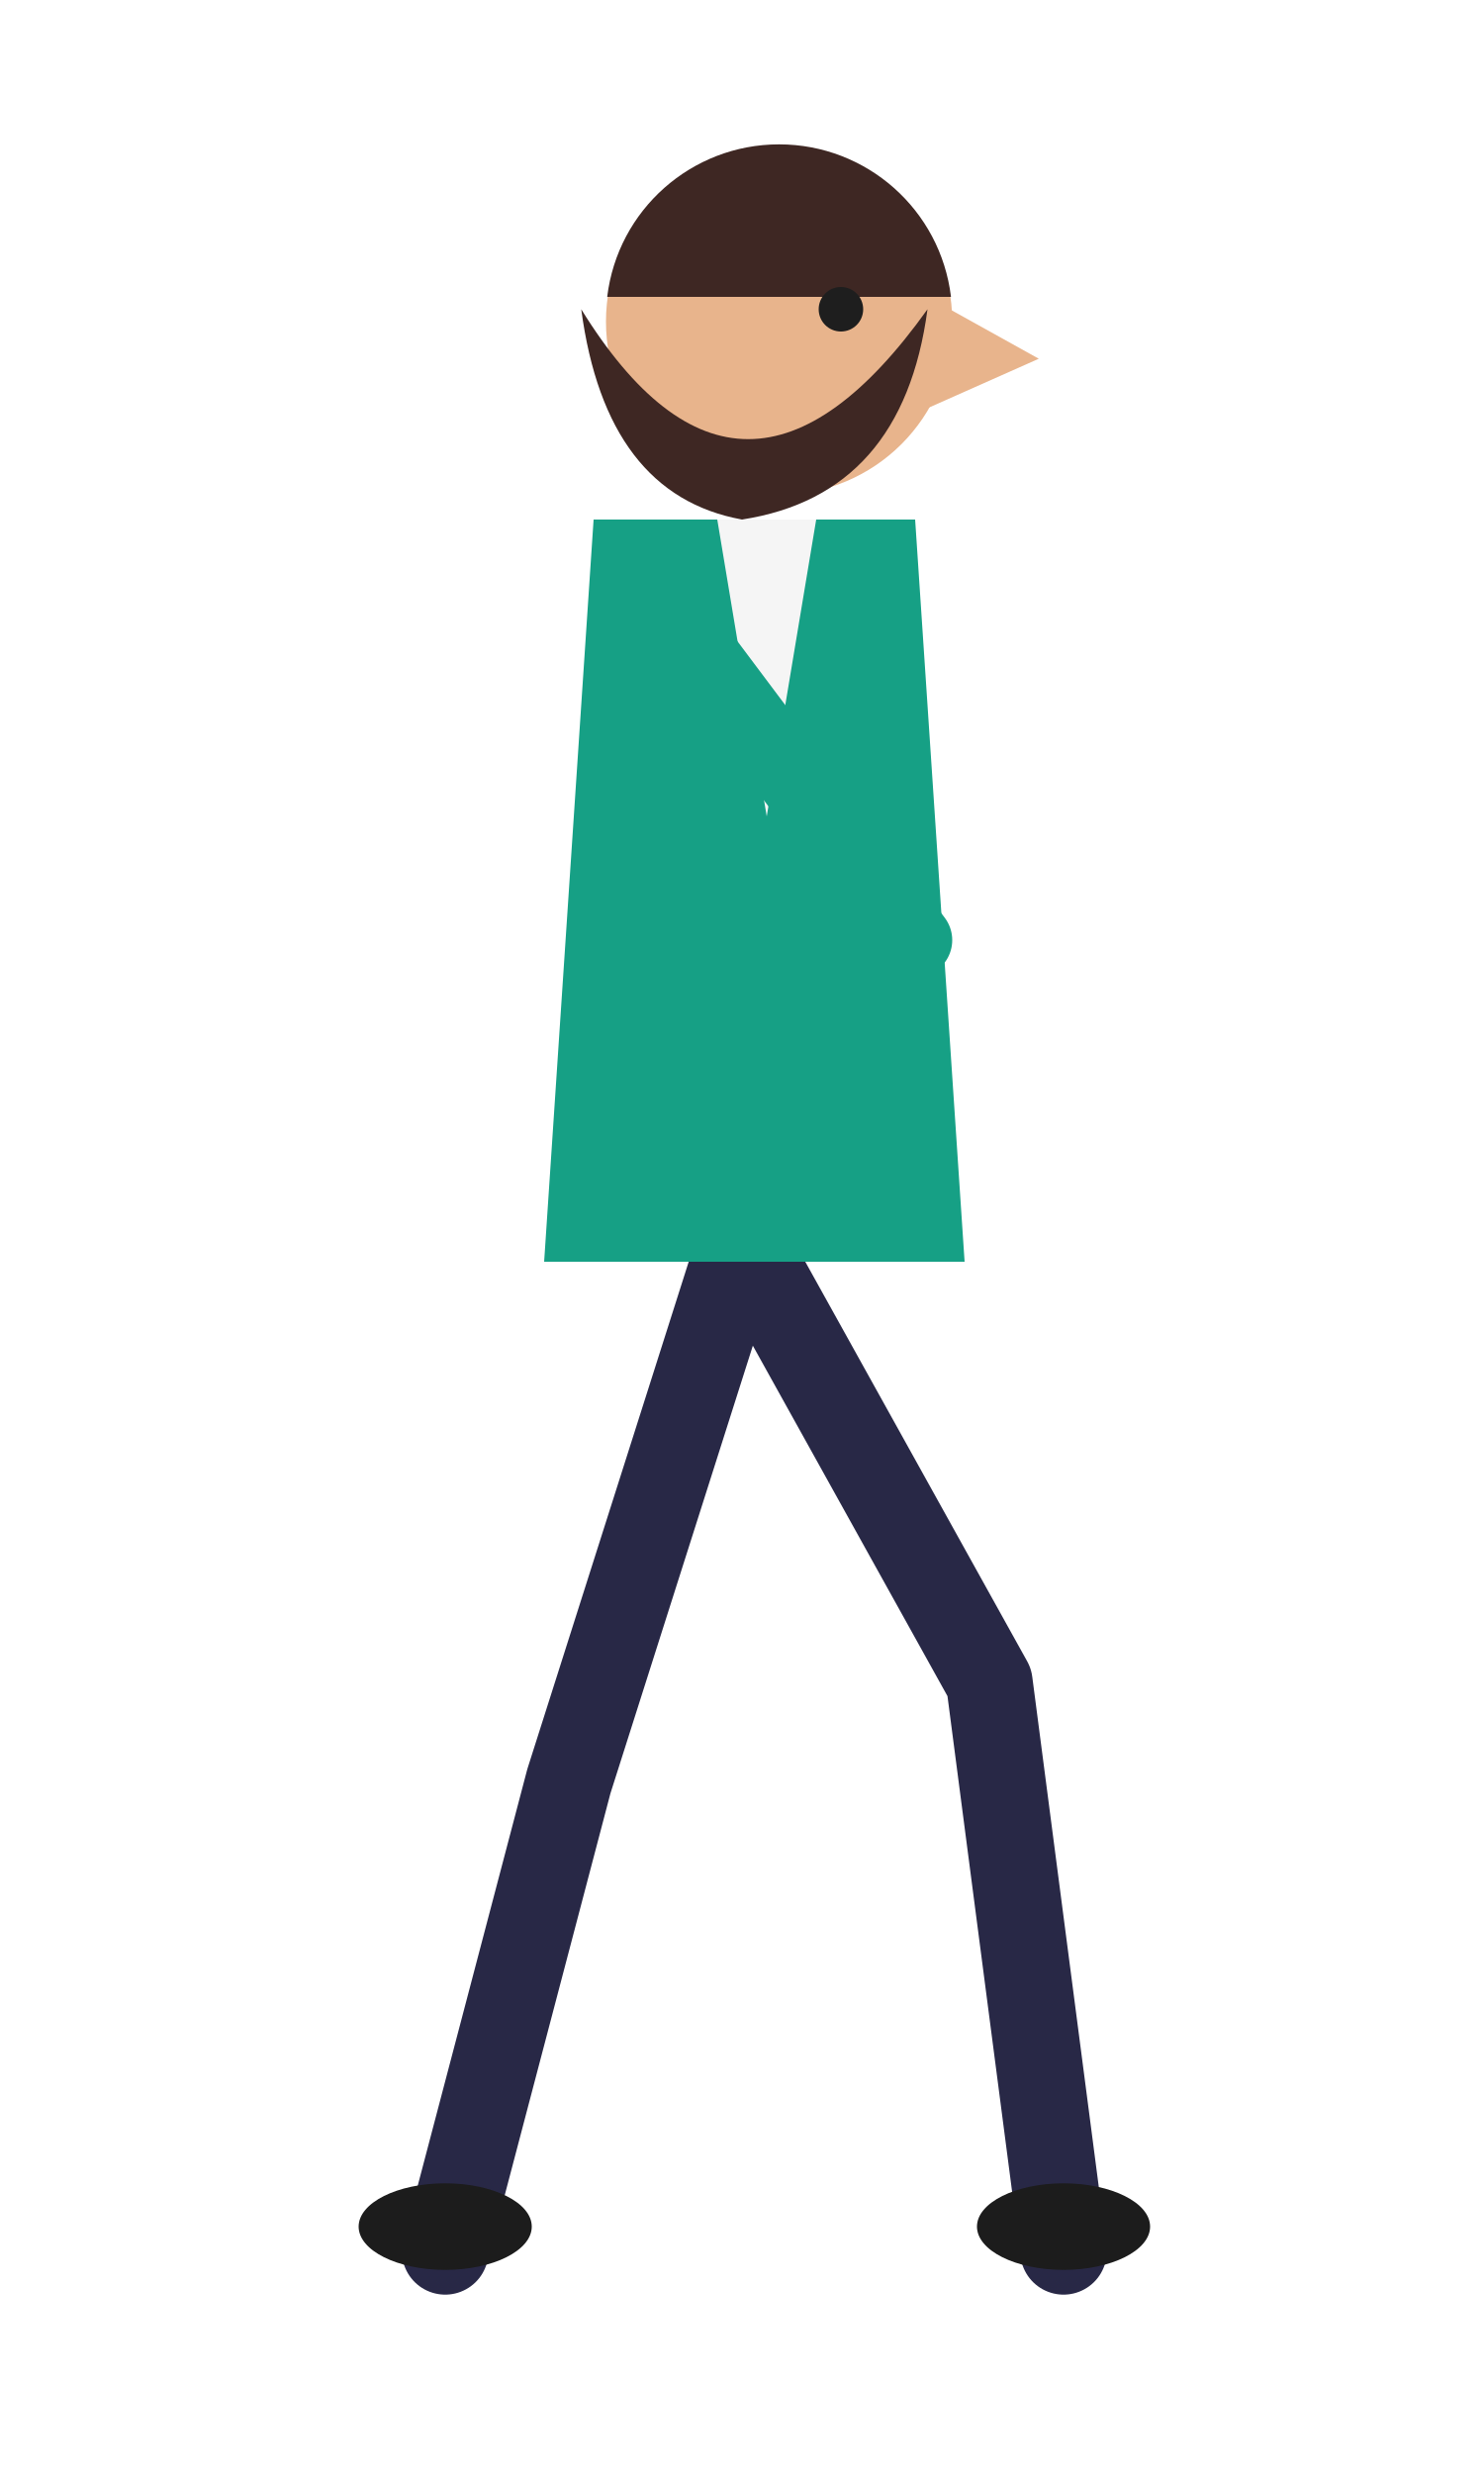
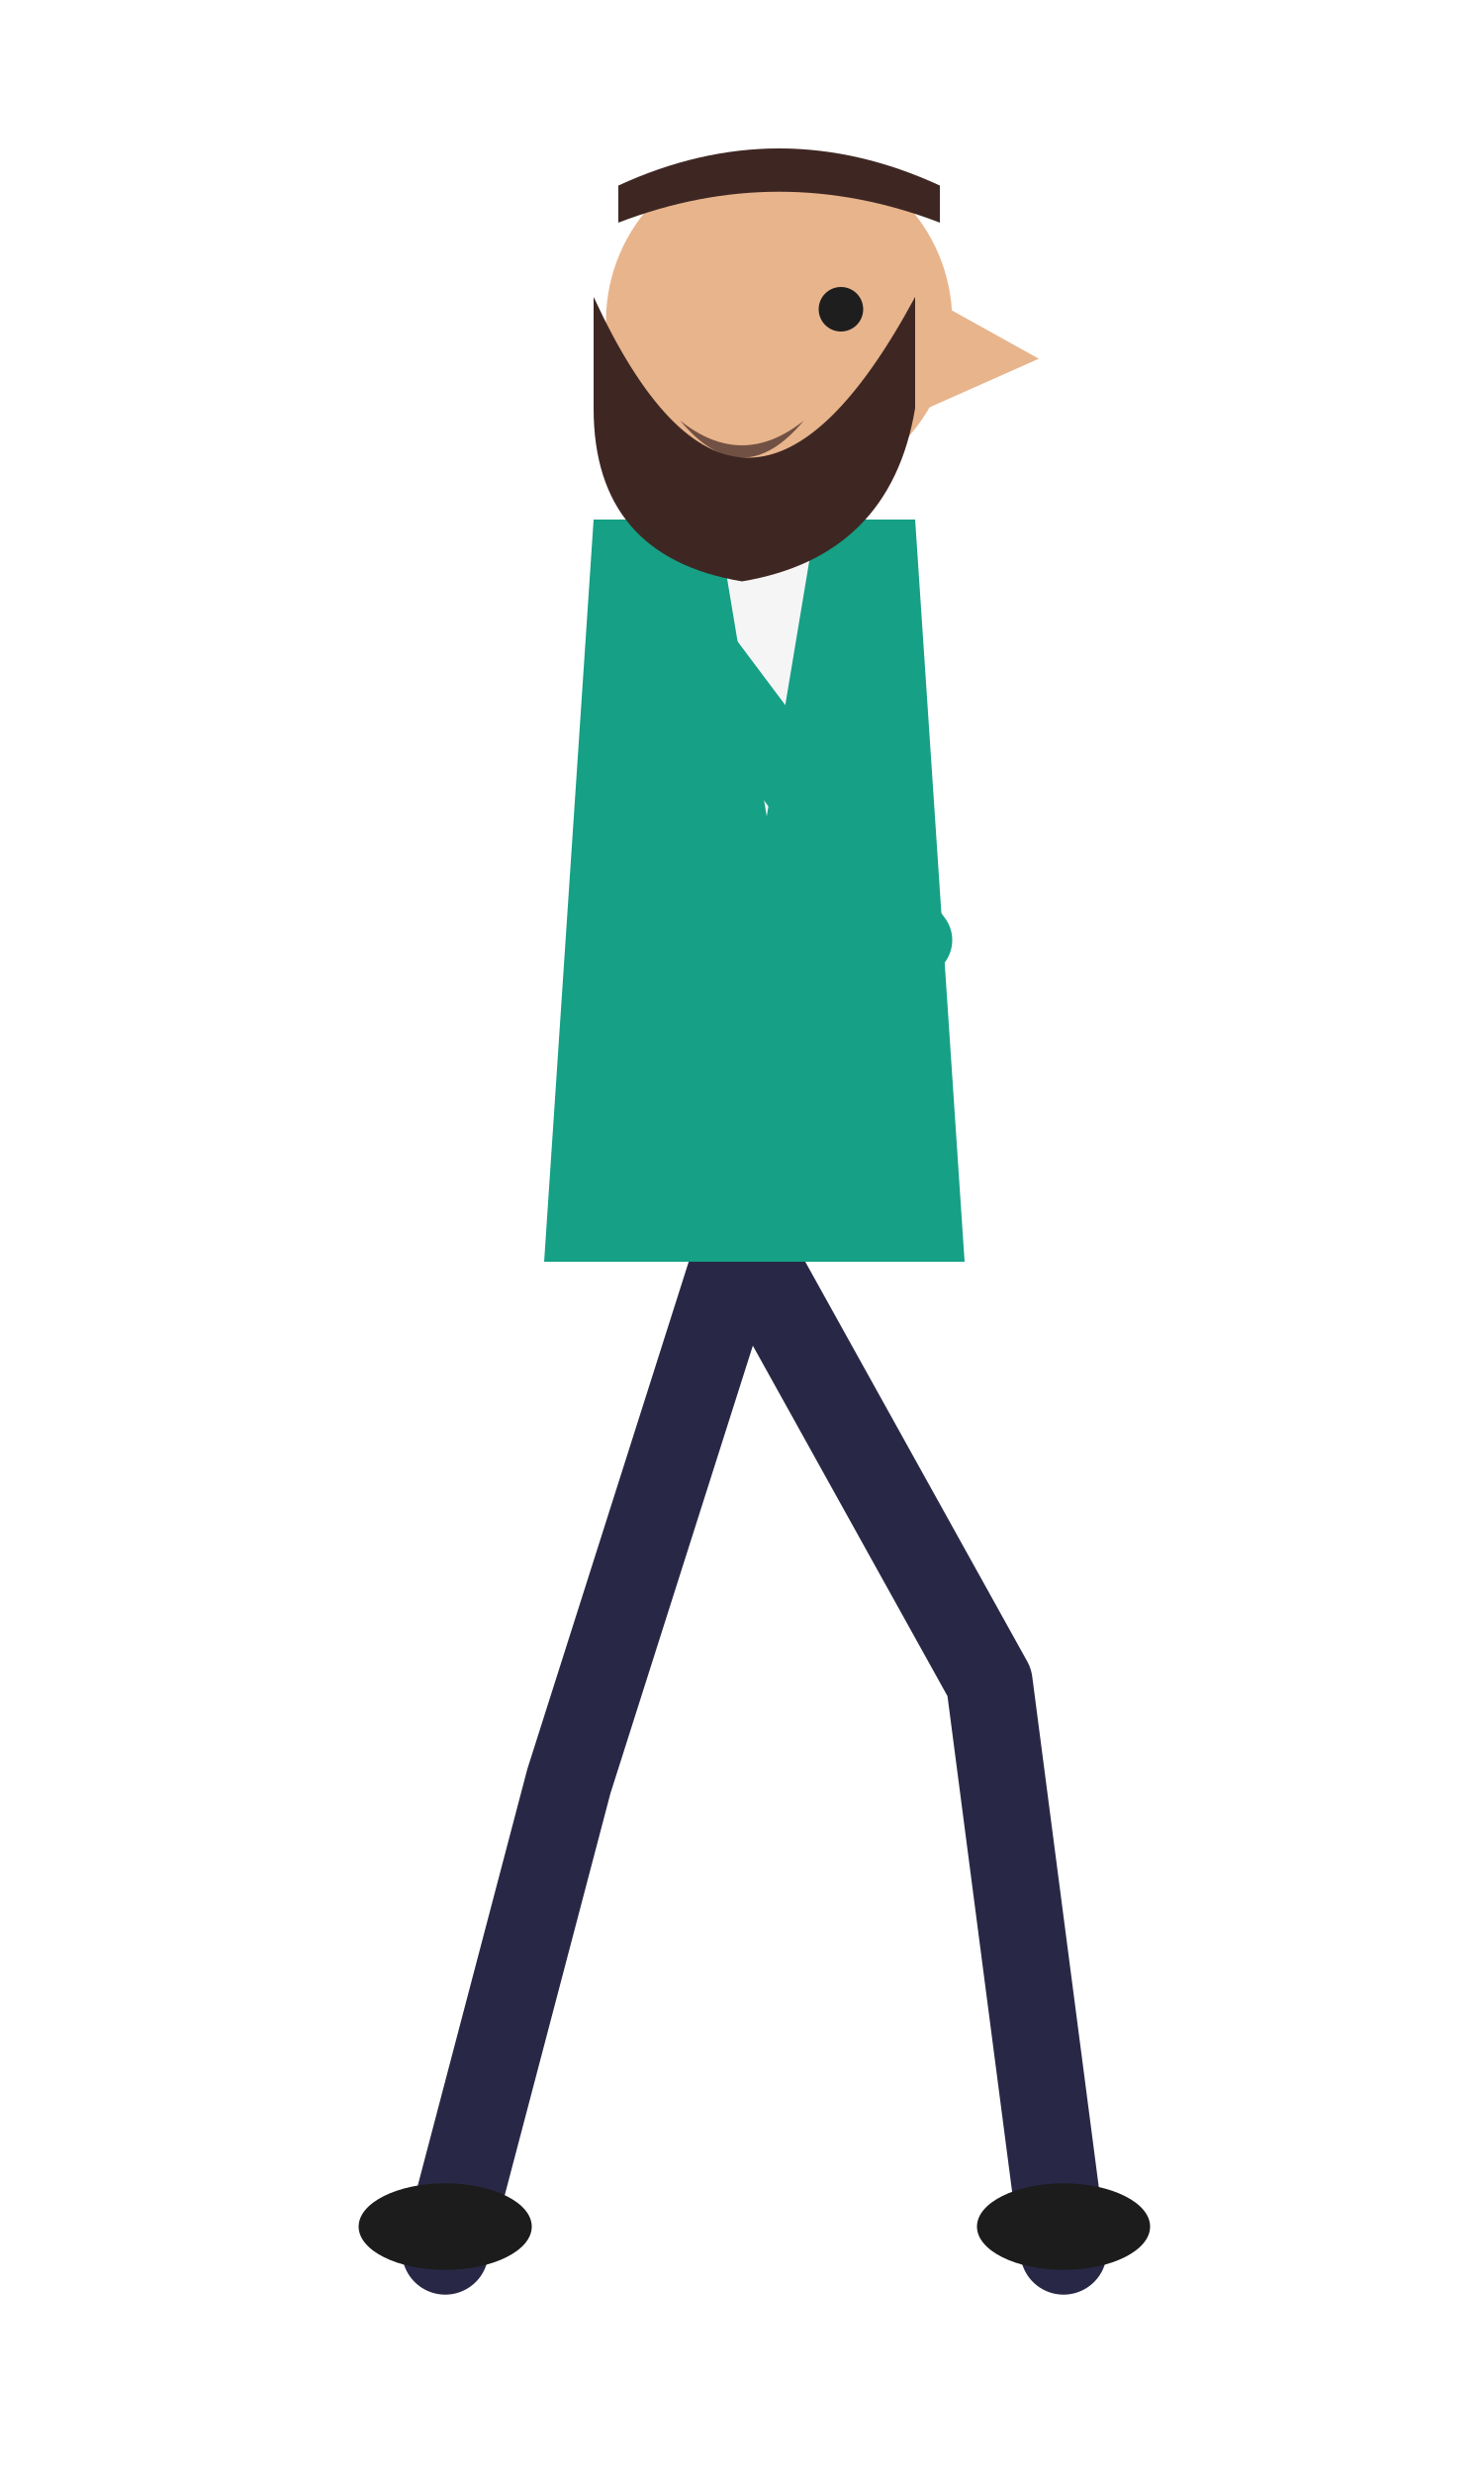
<svg xmlns="http://www.w3.org/2000/svg" viewBox="0 0 120 200" width="120" height="200">
  <g stroke="#282846" stroke-width="7" stroke-linecap="round" fill="none" stroke-linejoin="round">
    <path d="M60 100 L80 136 L86 182 M60 100 L46 144 L36 182" />
  </g>
  <ellipse cx="86" cy="180" rx="7" ry="3.5" fill="#1c1c1c" />
  <ellipse cx="36" cy="180" rx="7" ry="3.5" fill="#1c1c1c" />
  <path d="M48 42 L74 42 L78 102 L44 102 Z" fill="#16a085" />
  <path d="M58 42 L66 42 L62 66 Z" fill="#f5f5f5" />
  <g stroke="#16a085" stroke-width="6" stroke-linecap="round" fill="none">
    <path d="M56 52 L74 76" />
  </g>
  <circle cx="63" cy="26" r="14" fill="#e8b48c" />
  <path d="M75 24 L84 29 L75 33 Z" fill="#e8b48c" />
-   <path d="M49.1 24 A14 14 0 0 1 76.9 24 Z" fill="#3e2723" />
+   <path d="M50 15 Q63 9 76 15 L76 18 Q63 13 50 18 Z" fill="#3e2723" />
  <circle cx="68" cy="25" r="1.8" fill="#1e1e1e" />
-   <path d="M47 25 Q60 46 75 25 Q73 40 60 42 Q49 40 47 25 Z" fill="#3e2723" />
+   <path d="M48 24 Q60 50 74 24 L74 33 Q72 45 60 47 Q48 45 48 33 Z" fill="#3e2723" />
+   <path d="M55 34 Q60 38 65 34 Q60 40 55 34 Z" fill="#3e2723" opacity="0.7" />
</svg>
